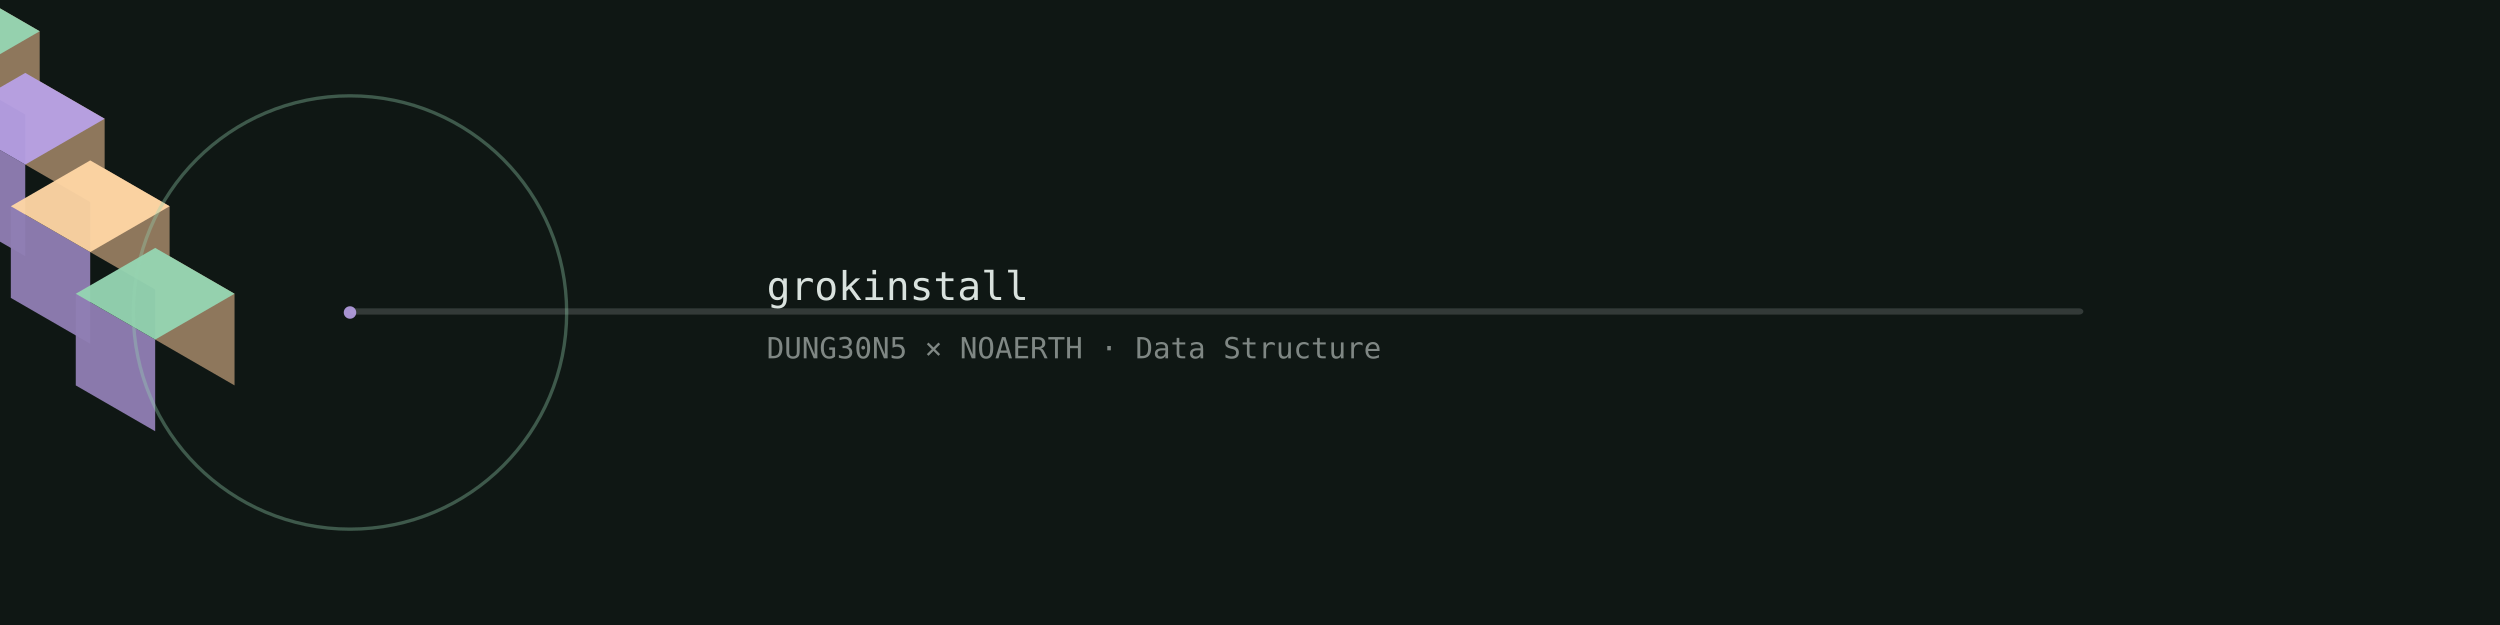
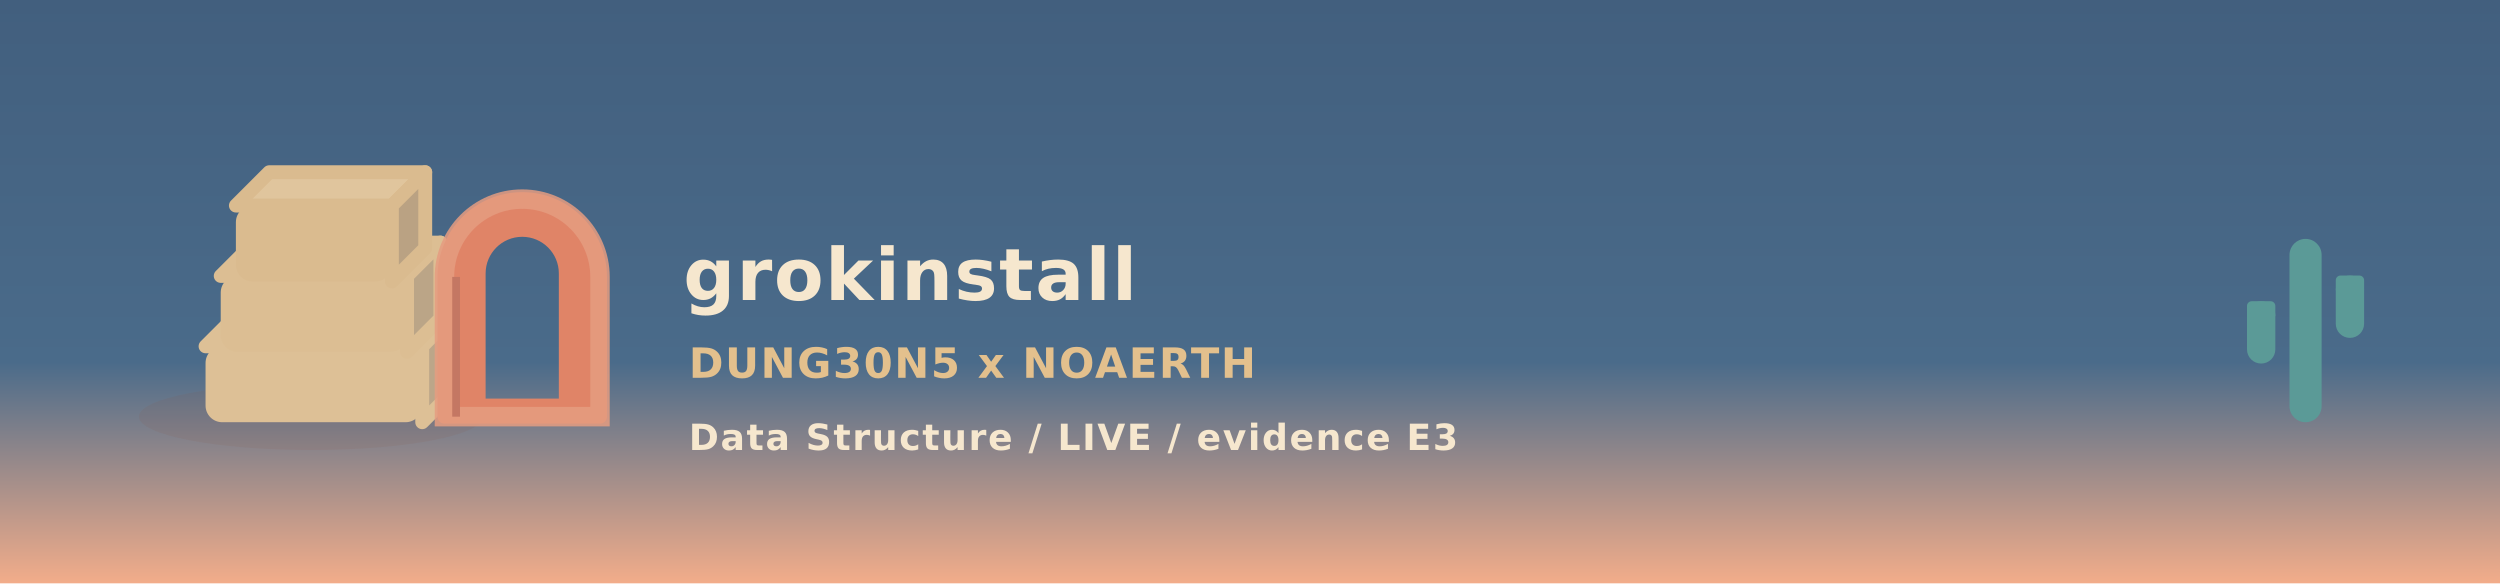
- <svg xmlns="http://www.w3.org/2000/svg" viewBox="0 0 1200 300" width="1200" height="300" role="img" aria-label="grokinstall identity object">
-   <rect width="1200" height="300" fill="#0f1714" />
-   <defs>
-     <linearGradient id="gft" x1="0" y1="0" x2="1" y2="1">
-       <stop offset="0%" stop-color="#95d5b2" />
-       <stop offset="100%" stop-color="#b8a1e6" />
-     </linearGradient>
-   </defs>
-   <rect x="168.00" y="148.00" width="832.00" height="3.00" rx="2.00" fill="rgba(240,248,244,0.160)" opacity="1.00" />
-   <polygon points="-19.05,37.00 19.05,59.00 19.05,15.00 -19.05,-7.00" fill="#947c60" opacity="0.95" />
-   <polygon points="-57.16,59.00 -19.05,81.00 -19.05,37.00 -57.16,15.00" fill="#907eb3" opacity="0.95" />
-   <polygon points="-19.05,-7.00 19.05,15.00 -19.05,37.00 -57.16,15.00" fill="#95d5b2" opacity="0.95" />
-   <polygon points="12.12,79.00 50.23,101.00 50.23,57.00 12.12,35.00" fill="#947c60" opacity="0.95" />
-   <polygon points="-25.98,101.00 12.12,123.00 12.12,79.00 -25.98,57.00" fill="#907eb3" opacity="0.95" />
-   <polygon points="12.12,35.00 50.23,57.00 12.12,79.00 -25.98,57.00" fill="#b8a1e6" opacity="0.95" />
-   <polygon points="43.30,121.00 81.41,143.00 81.41,99.00 43.30,77.00" fill="#947c60" opacity="0.95" />
-   <polygon points="5.20,143.00 43.30,165.00 43.30,121.00 5.20,99.00" fill="#907eb3" opacity="0.95" />
-   <polygon points="43.30,77.00 81.41,99.00 43.30,121.00 5.20,99.00" fill="#ffd6a5" opacity="0.95" />
-   <polygon points="74.48,163.00 112.58,185.00 112.58,141.00 74.48,119.00" fill="#947c60" opacity="0.95" />
-   <polygon points="36.37,185.00 74.48,207.00 74.48,163.00 36.37,141.00" fill="#907eb3" opacity="0.95" />
-   <polygon points="74.48,119.00 112.58,141.00 74.48,163.00 36.37,141.00" fill="#95d5b2" opacity="0.95" />
+ <svg xmlns="http://www.w3.org/2000/svg" width="900" height="210" viewBox="0 0 900 210" role="img" aria-label="grokinstall - identity object">
+   <linearGradient id="skyf" x1="0" y1="0" x2="0" y2="1">
+     <stop offset="0" stop-color="#425f7e" />
+     <stop offset="0.62" stop-color="#4a6b8a" />
+     <stop offset="1" stop-color="#f3ad8a" />
+   </linearGradient>
+   <rect width="900" height="210" fill="url(#skyf)" />
+   <rect x="0" y="352" width="900" height="-142" fill="#e3c08d" />
+   <rect x="0" y="352" width="900" height="3" fill="#e6c596" />
+   <ellipse cx="112" cy="150" rx="62" ry="12" fill="rgba(138,90,68,0.11)" />
  <g>
-     <circle cx="168.00" cy="150.00" r="104.00" fill="none" stroke="rgba(149,213,178,0.350)" stroke-width="1.60" opacity="1.00" />
-     <animate attributeName="opacity" values="0.25;1.0;0.25" dur="17.8s" begin="0s" repeatCount="indefinite" />
+     <path d="M74,124.67 L152,124.67 L164,112.67 L86,112.67 Z" fill="#e2c9a2" stroke="#ddc096" stroke-width="5" stroke-linejoin="round" />
+     <path d="M152,124.67 L164,112.67 L164,140 L152,152 Z" fill="#bca689" stroke="#ddc096" stroke-width="5" stroke-linejoin="round" />
+     <rect x="74" y="124.67" width="78" height="27.33" rx="6" fill="#ddc096" />
+     <path d="M79.46,99.33 L146.54,99.33 L158.54,87.33 L91.46,87.33 Z" fill="#e2c7a0" stroke="#dcbe93" stroke-width="5" stroke-linejoin="round" />
+     <path d="M146.54,99.33 L158.54,87.33 L158.54,114.67 L146.54,126.67 Z" fill="#bba587" stroke="#dcbe93" stroke-width="5" stroke-linejoin="round" />
+     <rect x="79.46" y="99.33" width="67.08" height="27.33" rx="6" fill="#dcbe93" />
+     <path d="M84.92,74 L141.08,74 L153.08,62 L96.92,62 Z" fill="#e0c59d" stroke="#dabb8f" stroke-width="5" stroke-linejoin="round" />
+     <path d="M141.08,74 L153.08,62 L153.08,89.33 L141.08,101.33 Z" fill="#baa283" stroke="#dabb8f" stroke-width="5" stroke-linejoin="round" />
+     <rect x="84.92" y="74" width="56.16" height="27.33" rx="6" fill="#dabb8f" />
+     <animate attributeName="opacity" values="0.72;1;0.72" dur="6s" begin="0s" repeatCount="indefinite" />
  </g>
-   <circle cx="168" cy="150" r="3" fill="rgba(184,161,230,0.900)">
-     <animate attributeName="opacity" values="0.35;0.95;0.35" dur="17.8s" begin="0s" repeatCount="indefinite" />
-   </circle>
-   <text x="368" y="144" font-family="ui-monospace,Menlo,monospace" font-size="19" fill="rgba(240,248,244,0.900)">grokinstall</text>
-   <text x="368" y="172" font-family="ui-monospace,Menlo,monospace" font-size="14" fill="rgba(240,248,244,0.500)">DUNG30N5 × NOAERTH · Data Structure</text>
+   <path d="M160,150 L160,99.68 A28,28 0 0 1 216,99.68 L216,150 Z M172.32,146 L172.32,98.43 A15.68,15.68 0 0 1 203.68,98.43 L203.68,146 Z" fill="#e08467" fill-rule="evenodd" stroke="#e08467" stroke-width="5" stroke-linejoin="round" />
+   <path d="M160,150 L160,99.68 A28,28 0 0 1 216,99.68 L216,150 Z" fill="none" stroke="#e59c80" stroke-width="7" stroke-linecap="round" opacity="0.85" />
+   <rect x="162.8" y="99.68" width="2.8" height="50.32" fill="#c47763" />
+   <text x="246" y="108" font-family="Verdana,DejaVu Sans,sans-serif" font-size="26" font-weight="700" letter-spacing="0.6" fill="#f6e7ce" text-anchor="start">grokinstall</text>
+   <text x="248" y="136" font-family="Verdana,DejaVu Sans,sans-serif" font-size="15" font-weight="700" letter-spacing="0.6" fill="#e3c08d" text-anchor="start">DUNG30N5 x NOAERTH</text>
+   <text x="248" y="162" font-family="Verdana,DejaVu Sans,sans-serif" font-size="13" font-weight="700" letter-spacing="0.6" fill="#f6e7ce" text-anchor="start">Data Structure  /  LIVE  /  evidence E3</text>
+   <rect x="824.22" y="86" width="11.56" height="66" rx="5.78" fill="#5b9a97" />
+   <rect x="808.92" y="108.44" width="10.2" height="22.44" rx="5.1" fill="#5b9a97" />
+   <rect x="808.92" y="108.44" width="10.2" height="6.6" rx="1.7" fill="#5b9a97" />
+   <rect x="840.88" y="99.2" width="10.2" height="22.44" rx="5.1" fill="#5b9a97" />
+   <rect x="840.88" y="99.2" width="10.2" height="6.6" rx="1.7" fill="#5b9a97" />
</svg>
